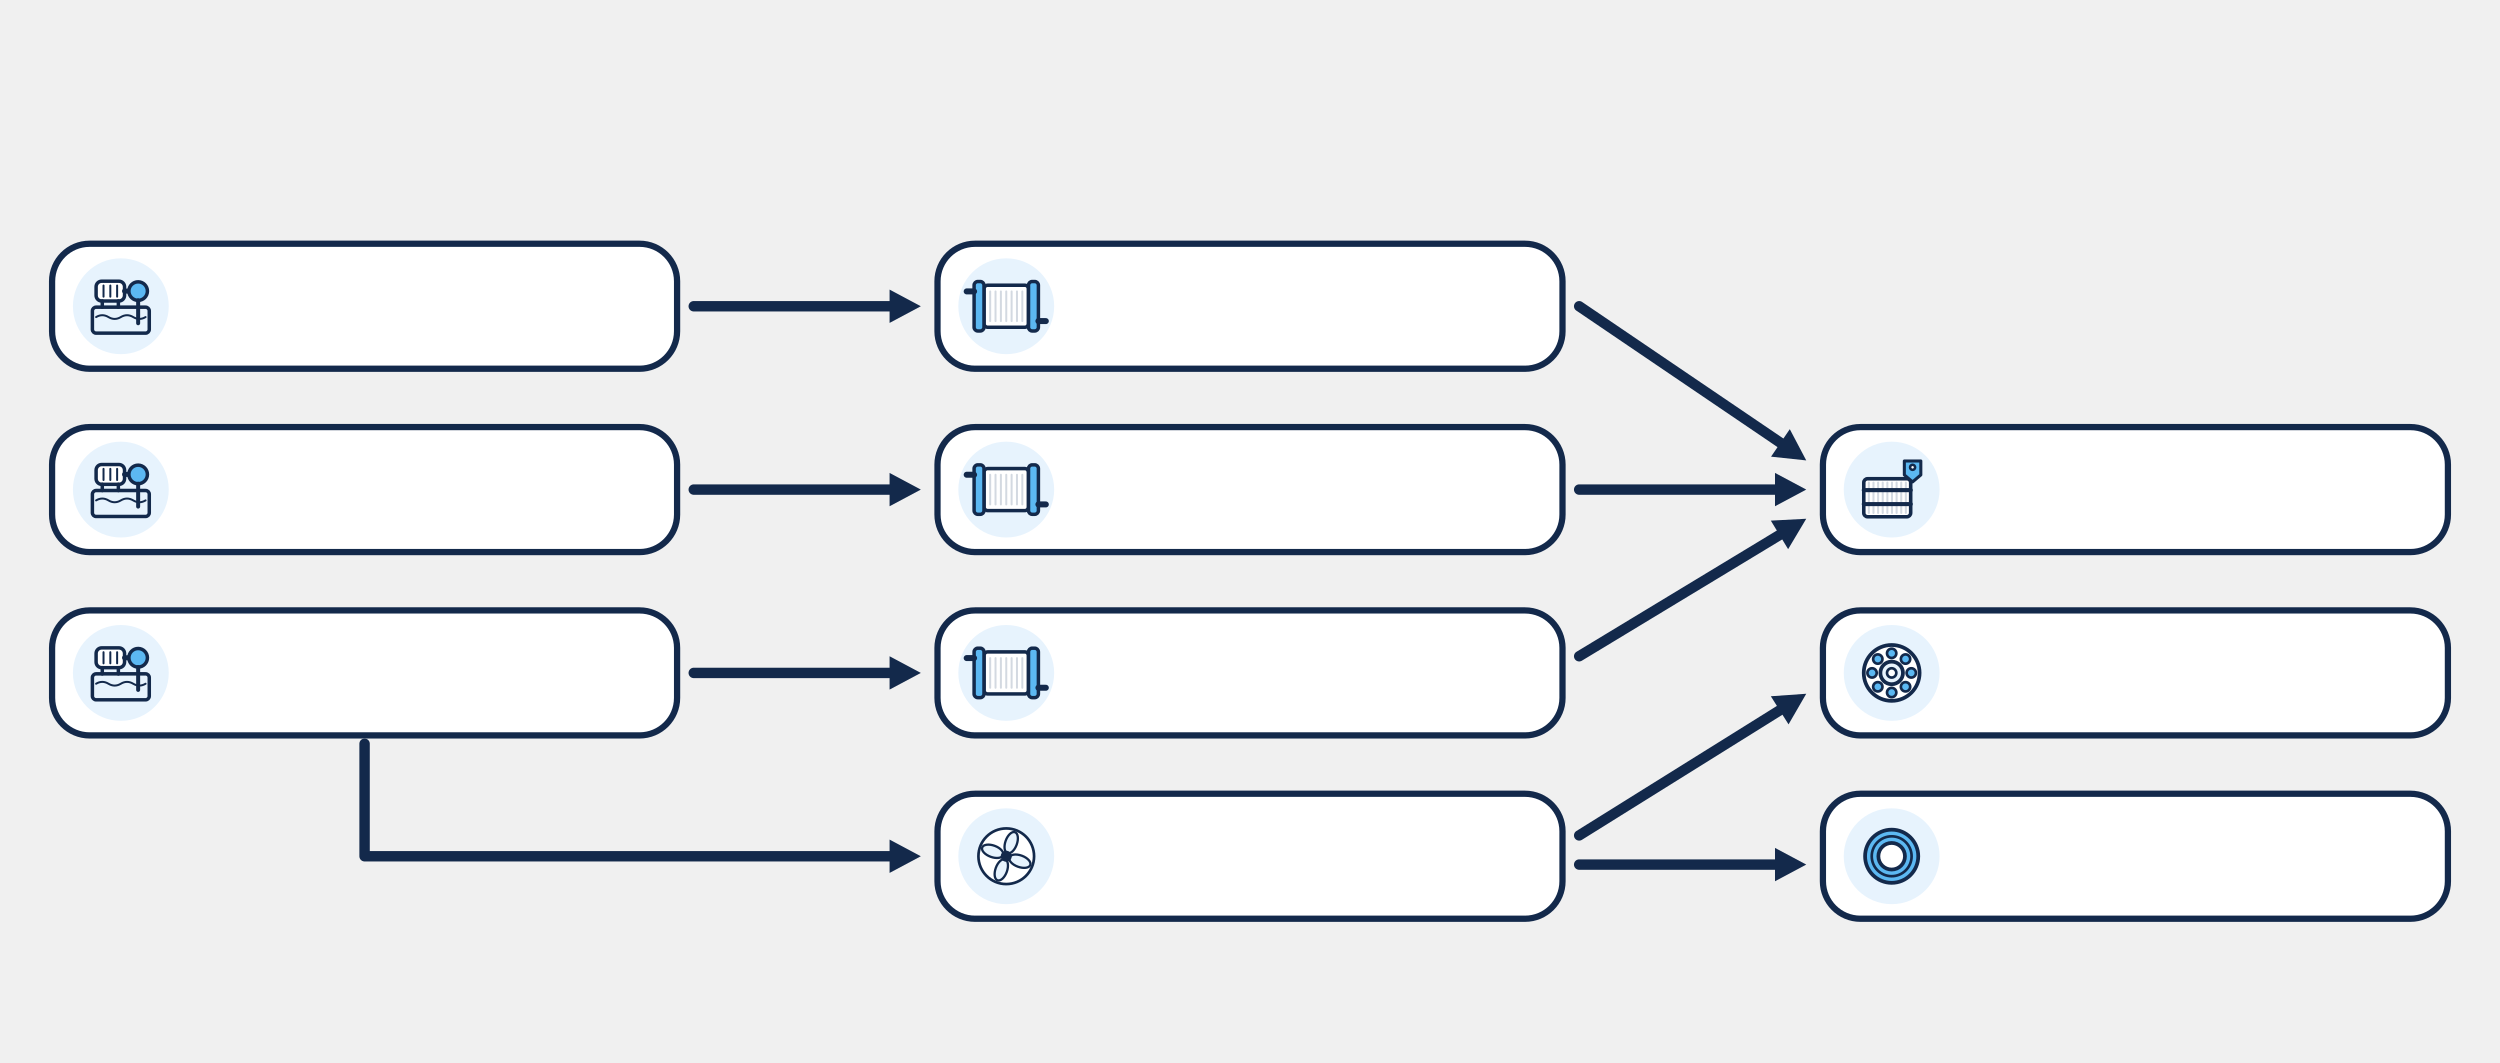
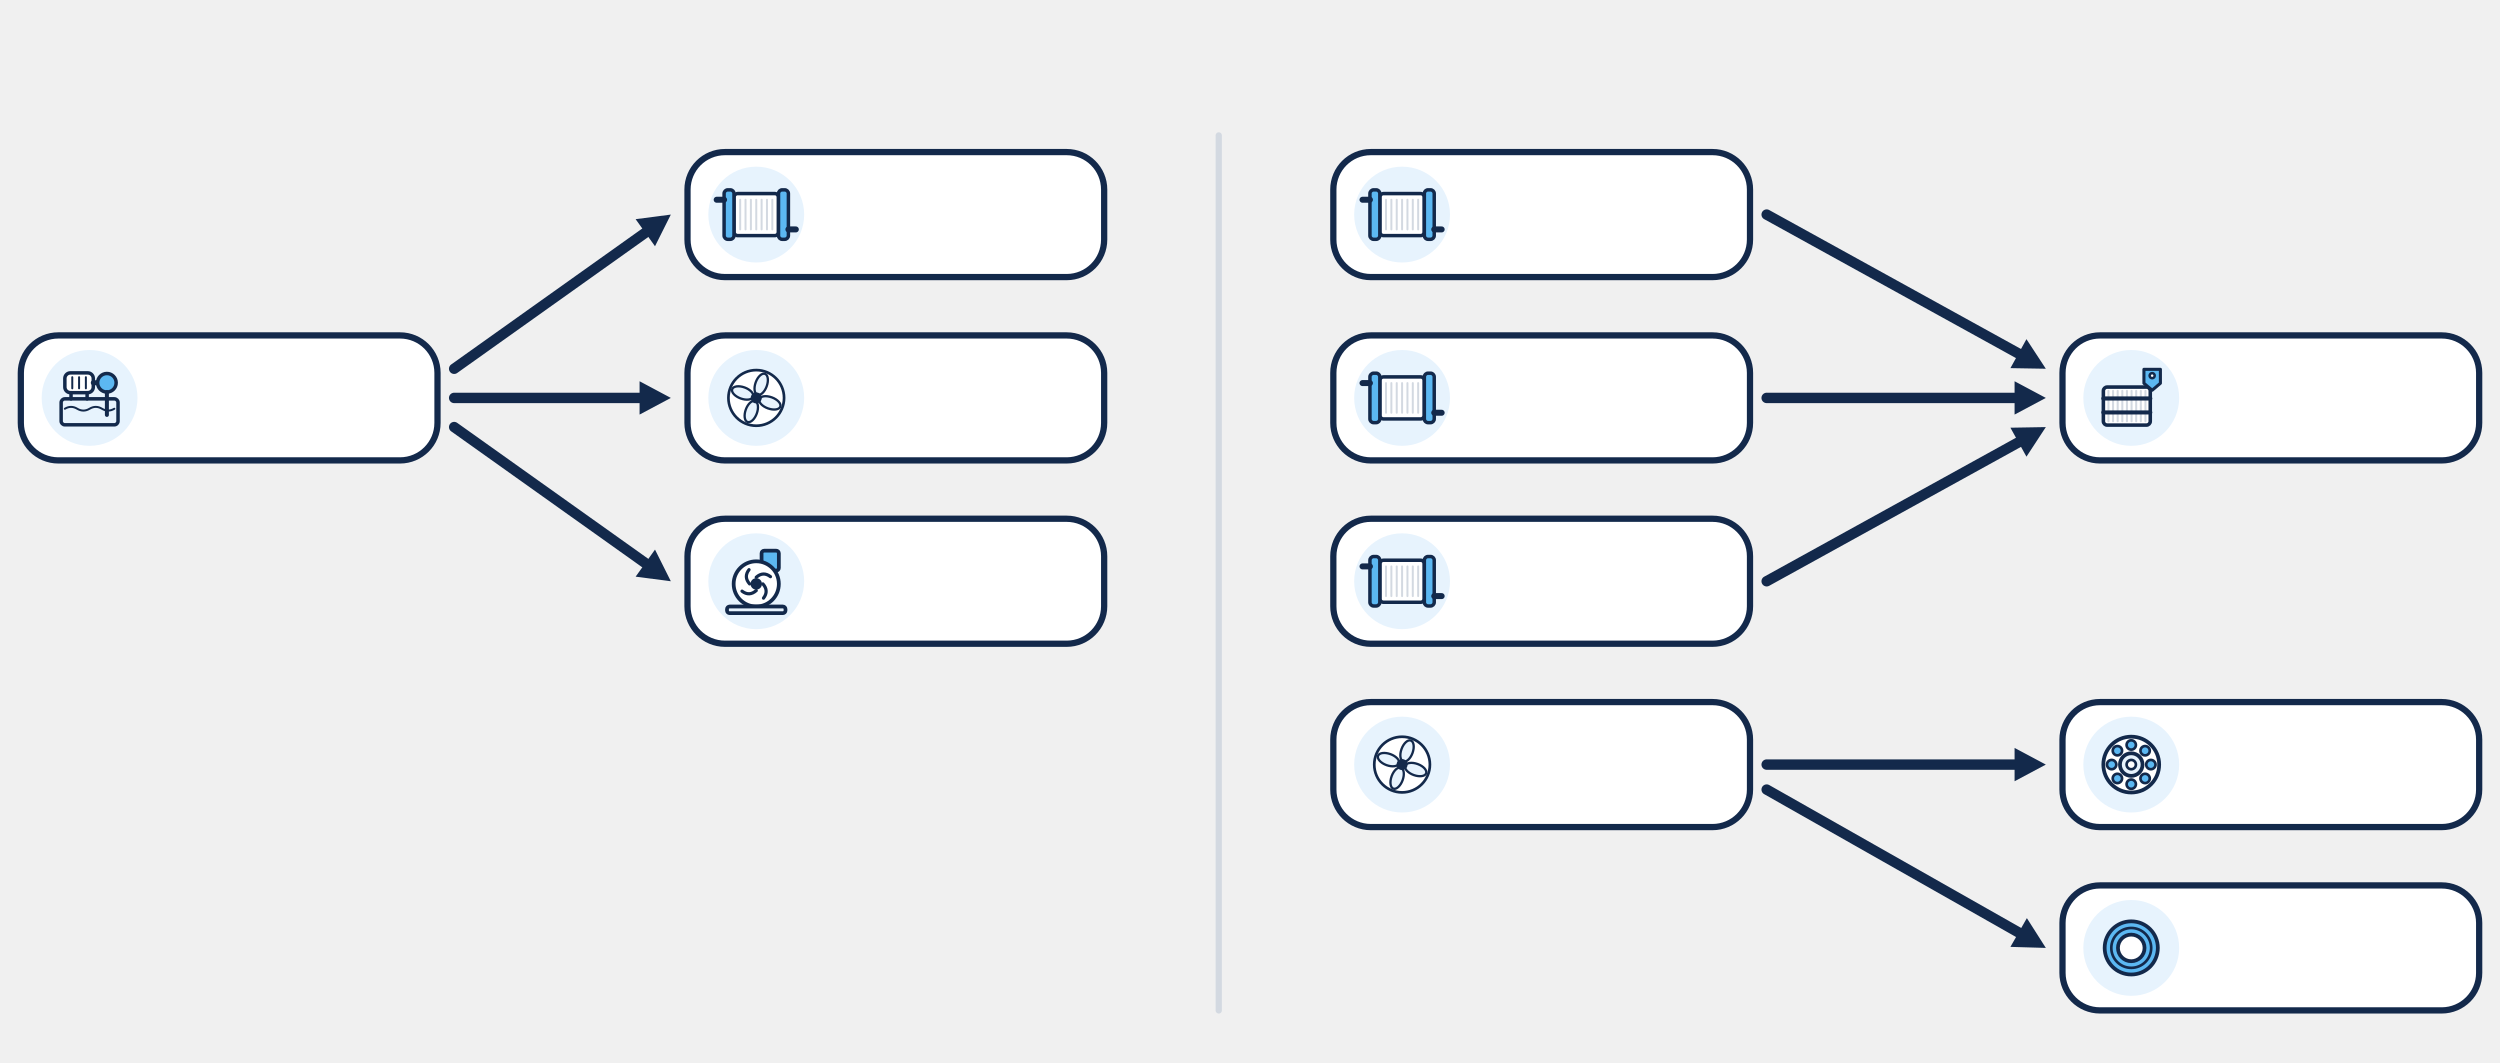
<svg xmlns="http://www.w3.org/2000/svg" viewBox="0 0 1200 510" width="1200" height="510">
-   <g transform="translate(0 69)">
-     <rect x="25.0" y="48.0" width="300" height="60" rx="18" ry="18" fill="#FFFFFF" stroke="#13294B" stroke-width="3" stroke-linecap="round" stroke-linejoin="round" />
-     <circle cx="58.0" cy="78" r="23.0" fill="#E7F3FD" stroke="none" stroke-width="0" stroke-linecap="round" stroke-linejoin="round" />
-     <g transform="translate(58.0 77.25806) scale(0.2967742)">
+   <g transform="translate(0 25)">
+     <line x1="585.0" y1="40" x2="585.0" y2="460.0" stroke="#D3D9E1" stroke-width="3" fill="none" stroke-linecap="round" stroke-linejoin="round" />
+     <rect x="10.0" y="136.0" width="200" height="60" rx="18" ry="18" fill="#FFFFFF" stroke="#13294B" stroke-width="3" stroke-linecap="round" stroke-linejoin="round" />
+     <circle cx="43.0" cy="166" r="23.0" fill="#E7F3FD" stroke="none" stroke-width="0" stroke-linecap="round" stroke-linejoin="round" />
+     <g transform="translate(43.0 165.2581) scale(0.2967742)">
      <rect x="-46" y="4" width="92" height="42" rx="6" ry="6" fill="#E7F3FD" stroke="#13294B" stroke-width="5.65" stroke-linecap="round" stroke-linejoin="round" />
      <path d="M -40,20 q 10,-6 20,0 t 20,0 t 20,0 t 20,0" stroke="#13294B" stroke-width="3.23" fill="none" stroke-linecap="round" stroke-linejoin="round" />
      <rect x="-40" y="-38" width="46" height="32" rx="9" ry="9" fill="#FFFFFF" stroke="#13294B" stroke-width="5.65" stroke-linecap="round" stroke-linejoin="round" />
      <line x1="-28" y1="-31" x2="-28" y2="-13" stroke="#13294B" stroke-width="3.23" fill="none" stroke-linecap="round" stroke-linejoin="round" />
      <line x1="-17" y1="-31" x2="-17" y2="-13" stroke="#13294B" stroke-width="3.23" fill="none" stroke-linecap="round" stroke-linejoin="round" />
      <line x1="-6" y1="-31" x2="-6" y2="-13" stroke="#13294B" stroke-width="3.23" fill="none" stroke-linecap="round" stroke-linejoin="round" />
      <line x1="6" y1="-22" x2="14" y2="-22" stroke="#13294B" stroke-width="8.07" fill="none" stroke-linecap="round" stroke-linejoin="round" />
      <circle cx="28" cy="-22" r="15" fill="#5CB8F2" stroke="#13294B" stroke-width="5.65" stroke-linecap="round" stroke-linejoin="round" />
      <line x1="28" y1="-7" x2="28" y2="30" stroke="#13294B" stroke-width="6.46" fill="none" stroke-linecap="round" stroke-linejoin="round" />
      <line x1="-30" y1="-6" x2="-30" y2="4" stroke="#13294B" stroke-width="5.65" fill="none" stroke-linecap="round" stroke-linejoin="round" />
      <line x1="-4" y1="-6" x2="-4" y2="4" stroke="#13294B" stroke-width="5.65" fill="none" stroke-linecap="round" stroke-linejoin="round" />
    </g>
-     <rect x="450.0" y="48.0" width="300" height="60" rx="18" ry="18" fill="#FFFFFF" stroke="#13294B" stroke-width="3" stroke-linecap="round" stroke-linejoin="round" />
-     <circle cx="483.0" cy="78" r="23.0" fill="#E7F3FD" stroke="none" stroke-width="0" stroke-linecap="round" stroke-linejoin="round" />
-     <g transform="translate(483.0 78) scale(0.2967742)">
+     <rect x="330.0" y="48.0" width="200" height="60" rx="18" ry="18" fill="#FFFFFF" stroke="#13294B" stroke-width="3" stroke-linecap="round" stroke-linejoin="round" />
+     <circle cx="363.0" cy="78" r="23.0" fill="#E7F3FD" stroke="none" stroke-width="0" stroke-linecap="round" stroke-linejoin="round" />
+     <g transform="translate(363.0 78) scale(0.2967742)">
      <rect x="-36" y="-34" width="72" height="68" rx="6" ry="6" fill="#FFFFFF" stroke="#13294B" stroke-width="5.65" stroke-linecap="round" stroke-linejoin="round" />
      <line x1="-26.0" y1="-24" x2="-26.0" y2="24" stroke="#D3D9E1" stroke-width="3.23" fill="none" stroke-linecap="round" stroke-linejoin="round" />
      <line x1="-17.333" y1="-24" x2="-17.333" y2="24" stroke="#D3D9E1" stroke-width="3.23" fill="none" stroke-linecap="round" stroke-linejoin="round" />
      <line x1="-8.667" y1="-24" x2="-8.667" y2="24" stroke="#D3D9E1" stroke-width="3.23" fill="none" stroke-linecap="round" stroke-linejoin="round" />
      <line x1="0.0" y1="-24" x2="0.0" y2="24" stroke="#D3D9E1" stroke-width="3.23" fill="none" stroke-linecap="round" stroke-linejoin="round" />
      <line x1="8.667" y1="-24" x2="8.667" y2="24" stroke="#D3D9E1" stroke-width="3.23" fill="none" stroke-linecap="round" stroke-linejoin="round" />
      <line x1="17.333" y1="-24" x2="17.333" y2="24" stroke="#D3D9E1" stroke-width="3.23" fill="none" stroke-linecap="round" stroke-linejoin="round" />
      <line x1="26.0" y1="-24" x2="26.0" y2="24" stroke="#D3D9E1" stroke-width="3.23" fill="none" stroke-linecap="round" stroke-linejoin="round" />
      <rect x="-52" y="-40" width="16" height="80" rx="6" ry="6" fill="#5CB8F2" stroke="#13294B" stroke-width="5.65" stroke-linecap="round" stroke-linejoin="round" />
      <rect x="36" y="-40" width="16" height="80" rx="6" ry="6" fill="#5CB8F2" stroke="#13294B" stroke-width="5.65" stroke-linecap="round" stroke-linejoin="round" />
      <line x1="-52" y1="-24" x2="-64" y2="-24" stroke="#13294B" stroke-width="9.69" fill="none" stroke-linecap="round" stroke-linejoin="round" />
      <line x1="52" y1="24" x2="64" y2="24" stroke="#13294B" stroke-width="9.69" fill="none" stroke-linecap="round" stroke-linejoin="round" />
    </g>
-     <path d="M 333.0,78.0 L 430.1,78.0" stroke="#13294B" stroke-width="5" fill="none" stroke-linecap="round" stroke-linejoin="round" />
-     <polygon points="442.0,78.0 427.0,86.0 427.0,70.0" fill="#13294B" stroke="none" stroke-width="0" stroke-linecap="round" stroke-linejoin="round" />
-     <rect x="25.0" y="136.0" width="300" height="60" rx="18" ry="18" fill="#FFFFFF" stroke="#13294B" stroke-width="3" stroke-linecap="round" stroke-linejoin="round" />
-     <circle cx="58.0" cy="166" r="23.0" fill="#E7F3FD" stroke="none" stroke-width="0" stroke-linecap="round" stroke-linejoin="round" />
-     <g transform="translate(58.0 165.2581) scale(0.2967742)">
-       <rect x="-46" y="4" width="92" height="42" rx="6" ry="6" fill="#E7F3FD" stroke="#13294B" stroke-width="5.65" stroke-linecap="round" stroke-linejoin="round" />
-       <path d="M -40,20 q 10,-6 20,0 t 20,0 t 20,0 t 20,0" stroke="#13294B" stroke-width="3.23" fill="none" stroke-linecap="round" stroke-linejoin="round" />
-       <rect x="-40" y="-38" width="46" height="32" rx="9" ry="9" fill="#FFFFFF" stroke="#13294B" stroke-width="5.65" stroke-linecap="round" stroke-linejoin="round" />
-       <line x1="-28" y1="-31" x2="-28" y2="-13" stroke="#13294B" stroke-width="3.23" fill="none" stroke-linecap="round" stroke-linejoin="round" />
-       <line x1="-17" y1="-31" x2="-17" y2="-13" stroke="#13294B" stroke-width="3.23" fill="none" stroke-linecap="round" stroke-linejoin="round" />
-       <line x1="-6" y1="-31" x2="-6" y2="-13" stroke="#13294B" stroke-width="3.23" fill="none" stroke-linecap="round" stroke-linejoin="round" />
-       <line x1="6" y1="-22" x2="14" y2="-22" stroke="#13294B" stroke-width="8.07" fill="none" stroke-linecap="round" stroke-linejoin="round" />
-       <circle cx="28" cy="-22" r="15" fill="#5CB8F2" stroke="#13294B" stroke-width="5.65" stroke-linecap="round" stroke-linejoin="round" />
-       <line x1="28" y1="-7" x2="28" y2="30" stroke="#13294B" stroke-width="6.46" fill="none" stroke-linecap="round" stroke-linejoin="round" />
-       <line x1="-30" y1="-6" x2="-30" y2="4" stroke="#13294B" stroke-width="5.65" fill="none" stroke-linecap="round" stroke-linejoin="round" />
-       <line x1="-4" y1="-6" x2="-4" y2="4" stroke="#13294B" stroke-width="5.65" fill="none" stroke-linecap="round" stroke-linejoin="round" />
+     <path d="M 218.0,152.0 L 312.3,84.9" stroke="#13294B" stroke-width="5" fill="none" stroke-linecap="round" stroke-linejoin="round" />
+     <polygon points="322.0,78.0 314.4,93.2 305.1,80.2" fill="#13294B" stroke="none" stroke-width="0" stroke-linecap="round" stroke-linejoin="round" />
+     <rect x="330.0" y="136.0" width="200" height="60" rx="18" ry="18" fill="#FFFFFF" stroke="#13294B" stroke-width="3" stroke-linecap="round" stroke-linejoin="round" />
+     <circle cx="363.0" cy="166" r="23.0" fill="#E7F3FD" stroke="none" stroke-width="0" stroke-linecap="round" stroke-linejoin="round" />
+     <g transform="translate(363.0 166) scale(0.3709677)">
+       <circle cx="0" cy="0" r="36" fill="#FFFFFF" stroke="#13294B" stroke-width="3.50" stroke-linecap="round" stroke-linejoin="round" />
+       <ellipse cx="0" cy="-18.72" rx="7.56" ry="14.4" fill="#E7F3FD" stroke="#13294B" stroke-width="3.00" transform="rotate(20.0 0 0)" stroke-linecap="round" stroke-linejoin="round" />
+       <ellipse cx="0" cy="-18.72" rx="7.56" ry="14.4" fill="#E7F3FD" stroke="#13294B" stroke-width="3.00" transform="rotate(110.0 0 0)" stroke-linecap="round" stroke-linejoin="round" />
+       <ellipse cx="0" cy="-18.72" rx="7.56" ry="14.4" fill="#E7F3FD" stroke="#13294B" stroke-width="3.00" transform="rotate(200.0 0 0)" stroke-linecap="round" stroke-linejoin="round" />
+       <ellipse cx="0" cy="-18.72" rx="7.56" ry="14.4" fill="#E7F3FD" stroke="#13294B" stroke-width="3.00" transform="rotate(290.0 0 0)" stroke-linecap="round" stroke-linejoin="round" />
+       <circle cx="0" cy="0" r="6.12" fill="#13294B" stroke="#13294B" stroke-width="2.00" stroke-linecap="round" stroke-linejoin="round" />
    </g>
-     <rect x="450.0" y="136.0" width="300" height="60" rx="18" ry="18" fill="#FFFFFF" stroke="#13294B" stroke-width="3" stroke-linecap="round" stroke-linejoin="round" />
-     <circle cx="483.0" cy="166" r="23.0" fill="#E7F3FD" stroke="none" stroke-width="0" stroke-linecap="round" stroke-linejoin="round" />
-     <g transform="translate(483.0 166) scale(0.2967742)">
+     <path d="M 218.0,166.0 L 310.1,166.0" stroke="#13294B" stroke-width="5" fill="none" stroke-linecap="round" stroke-linejoin="round" />
+     <polygon points="322.0,166.0 307.0,174.0 307.0,158.0" fill="#13294B" stroke="none" stroke-width="0" stroke-linecap="round" stroke-linejoin="round" />
+     <rect x="330.0" y="224.0" width="200" height="60" rx="18" ry="18" fill="#FFFFFF" stroke="#13294B" stroke-width="3" stroke-linecap="round" stroke-linejoin="round" />
+     <circle cx="363.0" cy="254" r="23.0" fill="#E7F3FD" stroke="none" stroke-width="0" stroke-linecap="round" stroke-linejoin="round" />
+     <g transform="translate(363.0 254) scale(0.3190323)">
+       <rect x="8" y="-46" width="26" height="30" rx="4" ry="4" fill="#5CB8F2" stroke="#13294B" stroke-width="5.65" stroke-linecap="round" stroke-linejoin="round" />
+       <circle cx="0" cy="4" r="34" fill="#FFFFFF" stroke="#13294B" stroke-width="5.65" stroke-linecap="round" stroke-linejoin="round" />
+       <rect x="-44" y="38" width="88" height="10" rx="4" ry="4" fill="#E7F3FD" stroke="#13294B" stroke-width="5.65" stroke-linecap="round" stroke-linejoin="round" />
+       <path d="M 10.0,4.0 Q 19.3,14.5 10.9,25.4" stroke="#13294B" stroke-width="4.84" fill="none" stroke-linecap="round" stroke-linejoin="round" />
+       <path d="M 0.0,14.0 Q -10.5,23.3 -21.4,14.9" stroke="#13294B" stroke-width="4.84" fill="none" stroke-linecap="round" stroke-linejoin="round" />
+       <path d="M -10.0,4.0 Q -19.3,-6.5 -10.9,-17.4" stroke="#13294B" stroke-width="4.84" fill="none" stroke-linecap="round" stroke-linejoin="round" />
+       <path d="M -0.0,-6.0 Q 10.5,-15.3 21.4,-6.9" stroke="#13294B" stroke-width="4.84" fill="none" stroke-linecap="round" stroke-linejoin="round" />
+       <circle cx="0" cy="4" r="7" fill="#13294B" stroke="#13294B" stroke-width="3.23" stroke-linecap="round" stroke-linejoin="round" />
+     </g>
+     <path d="M 218.0,180.0 L 312.3,247.1" stroke="#13294B" stroke-width="5" fill="none" stroke-linecap="round" stroke-linejoin="round" />
+     <polygon points="322.0,254.0 305.1,251.8 314.4,238.8" fill="#13294B" stroke="none" stroke-width="0" stroke-linecap="round" stroke-linejoin="round" />
+     <rect x="640.0" y="48.0" width="200" height="60" rx="18" ry="18" fill="#FFFFFF" stroke="#13294B" stroke-width="3" stroke-linecap="round" stroke-linejoin="round" />
+     <circle cx="673.0" cy="78" r="23.0" fill="#E7F3FD" stroke="none" stroke-width="0" stroke-linecap="round" stroke-linejoin="round" />
+     <g transform="translate(673.0 78) scale(0.2967742)">
      <rect x="-36" y="-34" width="72" height="68" rx="6" ry="6" fill="#FFFFFF" stroke="#13294B" stroke-width="5.65" stroke-linecap="round" stroke-linejoin="round" />
      <line x1="-26.0" y1="-24" x2="-26.0" y2="24" stroke="#D3D9E1" stroke-width="3.23" fill="none" stroke-linecap="round" stroke-linejoin="round" />
      <line x1="-17.333" y1="-24" x2="-17.333" y2="24" stroke="#D3D9E1" stroke-width="3.23" fill="none" stroke-linecap="round" stroke-linejoin="round" />
      <line x1="-8.667" y1="-24" x2="-8.667" y2="24" stroke="#D3D9E1" stroke-width="3.23" fill="none" stroke-linecap="round" stroke-linejoin="round" />
      <line x1="0.0" y1="-24" x2="0.0" y2="24" stroke="#D3D9E1" stroke-width="3.23" fill="none" stroke-linecap="round" stroke-linejoin="round" />
      <line x1="8.667" y1="-24" x2="8.667" y2="24" stroke="#D3D9E1" stroke-width="3.23" fill="none" stroke-linecap="round" stroke-linejoin="round" />
      <line x1="17.333" y1="-24" x2="17.333" y2="24" stroke="#D3D9E1" stroke-width="3.23" fill="none" stroke-linecap="round" stroke-linejoin="round" />
      <line x1="26.0" y1="-24" x2="26.0" y2="24" stroke="#D3D9E1" stroke-width="3.23" fill="none" stroke-linecap="round" stroke-linejoin="round" />
      <rect x="-52" y="-40" width="16" height="80" rx="6" ry="6" fill="#5CB8F2" stroke="#13294B" stroke-width="5.65" stroke-linecap="round" stroke-linejoin="round" />
      <rect x="36" y="-40" width="16" height="80" rx="6" ry="6" fill="#5CB8F2" stroke="#13294B" stroke-width="5.65" stroke-linecap="round" stroke-linejoin="round" />
      <line x1="-52" y1="-24" x2="-64" y2="-24" stroke="#13294B" stroke-width="9.69" fill="none" stroke-linecap="round" stroke-linejoin="round" />
      <line x1="52" y1="24" x2="64" y2="24" stroke="#13294B" stroke-width="9.69" fill="none" stroke-linecap="round" stroke-linejoin="round" />
    </g>
-     <path d="M 333.0,166.0 L 430.1,166.0" stroke="#13294B" stroke-width="5" fill="none" stroke-linecap="round" stroke-linejoin="round" />
-     <polygon points="442.0,166.0 427.0,174.0 427.0,158.0" fill="#13294B" stroke="none" stroke-width="0" stroke-linecap="round" stroke-linejoin="round" />
-     <rect x="25.0" y="224.0" width="300" height="60" rx="18" ry="18" fill="#FFFFFF" stroke="#13294B" stroke-width="3" stroke-linecap="round" stroke-linejoin="round" />
-     <circle cx="58.0" cy="254" r="23.0" fill="#E7F3FD" stroke="none" stroke-width="0" stroke-linecap="round" stroke-linejoin="round" />
-     <g transform="translate(58.0 253.2581) scale(0.2967742)">
-       <rect x="-46" y="4" width="92" height="42" rx="6" ry="6" fill="#E7F3FD" stroke="#13294B" stroke-width="5.65" stroke-linecap="round" stroke-linejoin="round" />
-       <path d="M -40,20 q 10,-6 20,0 t 20,0 t 20,0 t 20,0" stroke="#13294B" stroke-width="3.23" fill="none" stroke-linecap="round" stroke-linejoin="round" />
-       <rect x="-40" y="-38" width="46" height="32" rx="9" ry="9" fill="#FFFFFF" stroke="#13294B" stroke-width="5.65" stroke-linecap="round" stroke-linejoin="round" />
-       <line x1="-28" y1="-31" x2="-28" y2="-13" stroke="#13294B" stroke-width="3.23" fill="none" stroke-linecap="round" stroke-linejoin="round" />
-       <line x1="-17" y1="-31" x2="-17" y2="-13" stroke="#13294B" stroke-width="3.23" fill="none" stroke-linecap="round" stroke-linejoin="round" />
-       <line x1="-6" y1="-31" x2="-6" y2="-13" stroke="#13294B" stroke-width="3.23" fill="none" stroke-linecap="round" stroke-linejoin="round" />
-       <line x1="6" y1="-22" x2="14" y2="-22" stroke="#13294B" stroke-width="8.07" fill="none" stroke-linecap="round" stroke-linejoin="round" />
-       <circle cx="28" cy="-22" r="15" fill="#5CB8F2" stroke="#13294B" stroke-width="5.65" stroke-linecap="round" stroke-linejoin="round" />
-       <line x1="28" y1="-7" x2="28" y2="30" stroke="#13294B" stroke-width="6.46" fill="none" stroke-linecap="round" stroke-linejoin="round" />
-       <line x1="-30" y1="-6" x2="-30" y2="4" stroke="#13294B" stroke-width="5.65" fill="none" stroke-linecap="round" stroke-linejoin="round" />
-       <line x1="-4" y1="-6" x2="-4" y2="4" stroke="#13294B" stroke-width="5.65" fill="none" stroke-linecap="round" stroke-linejoin="round" />
-     </g>
-     <rect x="450.0" y="224.0" width="300" height="60" rx="18" ry="18" fill="#FFFFFF" stroke="#13294B" stroke-width="3" stroke-linecap="round" stroke-linejoin="round" />
-     <circle cx="483.0" cy="254" r="23.0" fill="#E7F3FD" stroke="none" stroke-width="0" stroke-linecap="round" stroke-linejoin="round" />
-     <g transform="translate(483.0 254) scale(0.2967742)">
+     <rect x="640.0" y="136.0" width="200" height="60" rx="18" ry="18" fill="#FFFFFF" stroke="#13294B" stroke-width="3" stroke-linecap="round" stroke-linejoin="round" />
+     <circle cx="673.0" cy="166" r="23.0" fill="#E7F3FD" stroke="none" stroke-width="0" stroke-linecap="round" stroke-linejoin="round" />
+     <g transform="translate(673.0 166) scale(0.2967742)">
      <rect x="-36" y="-34" width="72" height="68" rx="6" ry="6" fill="#FFFFFF" stroke="#13294B" stroke-width="5.65" stroke-linecap="round" stroke-linejoin="round" />
      <line x1="-26.0" y1="-24" x2="-26.0" y2="24" stroke="#D3D9E1" stroke-width="3.23" fill="none" stroke-linecap="round" stroke-linejoin="round" />
      <line x1="-17.333" y1="-24" x2="-17.333" y2="24" stroke="#D3D9E1" stroke-width="3.23" fill="none" stroke-linecap="round" stroke-linejoin="round" />
      <line x1="-8.667" y1="-24" x2="-8.667" y2="24" stroke="#D3D9E1" stroke-width="3.23" fill="none" stroke-linecap="round" stroke-linejoin="round" />
      <line x1="0.0" y1="-24" x2="0.0" y2="24" stroke="#D3D9E1" stroke-width="3.23" fill="none" stroke-linecap="round" stroke-linejoin="round" />
      <line x1="8.667" y1="-24" x2="8.667" y2="24" stroke="#D3D9E1" stroke-width="3.23" fill="none" stroke-linecap="round" stroke-linejoin="round" />
      <line x1="17.333" y1="-24" x2="17.333" y2="24" stroke="#D3D9E1" stroke-width="3.23" fill="none" stroke-linecap="round" stroke-linejoin="round" />
      <line x1="26.0" y1="-24" x2="26.0" y2="24" stroke="#D3D9E1" stroke-width="3.23" fill="none" stroke-linecap="round" stroke-linejoin="round" />
      <rect x="-52" y="-40" width="16" height="80" rx="6" ry="6" fill="#5CB8F2" stroke="#13294B" stroke-width="5.65" stroke-linecap="round" stroke-linejoin="round" />
      <rect x="36" y="-40" width="16" height="80" rx="6" ry="6" fill="#5CB8F2" stroke="#13294B" stroke-width="5.65" stroke-linecap="round" stroke-linejoin="round" />
      <line x1="-52" y1="-24" x2="-64" y2="-24" stroke="#13294B" stroke-width="9.69" fill="none" stroke-linecap="round" stroke-linejoin="round" />
      <line x1="52" y1="24" x2="64" y2="24" stroke="#13294B" stroke-width="9.69" fill="none" stroke-linecap="round" stroke-linejoin="round" />
    </g>
-     <path d="M 333.0,254.0 L 430.1,254.0" stroke="#13294B" stroke-width="5" fill="none" stroke-linecap="round" stroke-linejoin="round" />
-     <polygon points="442.0,254.0 427.0,262.0 427.0,246.0" fill="#13294B" stroke="none" stroke-width="0" stroke-linecap="round" stroke-linejoin="round" />
-     <rect x="450.0" y="312.0" width="300" height="60" rx="18" ry="18" fill="#FFFFFF" stroke="#13294B" stroke-width="3" stroke-linecap="round" stroke-linejoin="round" />
-     <circle cx="483.0" cy="342" r="23.0" fill="#E7F3FD" stroke="none" stroke-width="0" stroke-linecap="round" stroke-linejoin="round" />
-     <g transform="translate(483.0 342) scale(0.3709677)">
+     <rect x="640.0" y="224.0" width="200" height="60" rx="18" ry="18" fill="#FFFFFF" stroke="#13294B" stroke-width="3" stroke-linecap="round" stroke-linejoin="round" />
+     <circle cx="673.0" cy="254" r="23.0" fill="#E7F3FD" stroke="none" stroke-width="0" stroke-linecap="round" stroke-linejoin="round" />
+     <g transform="translate(673.0 254) scale(0.2967742)">
+       <rect x="-36" y="-34" width="72" height="68" rx="6" ry="6" fill="#FFFFFF" stroke="#13294B" stroke-width="5.65" stroke-linecap="round" stroke-linejoin="round" />
+       <line x1="-26.0" y1="-24" x2="-26.0" y2="24" stroke="#D3D9E1" stroke-width="3.23" fill="none" stroke-linecap="round" stroke-linejoin="round" />
+       <line x1="-17.333" y1="-24" x2="-17.333" y2="24" stroke="#D3D9E1" stroke-width="3.23" fill="none" stroke-linecap="round" stroke-linejoin="round" />
+       <line x1="-8.667" y1="-24" x2="-8.667" y2="24" stroke="#D3D9E1" stroke-width="3.23" fill="none" stroke-linecap="round" stroke-linejoin="round" />
+       <line x1="0.0" y1="-24" x2="0.0" y2="24" stroke="#D3D9E1" stroke-width="3.23" fill="none" stroke-linecap="round" stroke-linejoin="round" />
+       <line x1="8.667" y1="-24" x2="8.667" y2="24" stroke="#D3D9E1" stroke-width="3.23" fill="none" stroke-linecap="round" stroke-linejoin="round" />
+       <line x1="17.333" y1="-24" x2="17.333" y2="24" stroke="#D3D9E1" stroke-width="3.23" fill="none" stroke-linecap="round" stroke-linejoin="round" />
+       <line x1="26.0" y1="-24" x2="26.0" y2="24" stroke="#D3D9E1" stroke-width="3.23" fill="none" stroke-linecap="round" stroke-linejoin="round" />
+       <rect x="-52" y="-40" width="16" height="80" rx="6" ry="6" fill="#5CB8F2" stroke="#13294B" stroke-width="5.65" stroke-linecap="round" stroke-linejoin="round" />
+       <rect x="36" y="-40" width="16" height="80" rx="6" ry="6" fill="#5CB8F2" stroke="#13294B" stroke-width="5.65" stroke-linecap="round" stroke-linejoin="round" />
+       <line x1="-52" y1="-24" x2="-64" y2="-24" stroke="#13294B" stroke-width="9.69" fill="none" stroke-linecap="round" stroke-linejoin="round" />
+       <line x1="52" y1="24" x2="64" y2="24" stroke="#13294B" stroke-width="9.69" fill="none" stroke-linecap="round" stroke-linejoin="round" />
+     </g>
+     <rect x="640.0" y="312.0" width="200" height="60" rx="18" ry="18" fill="#FFFFFF" stroke="#13294B" stroke-width="3" stroke-linecap="round" stroke-linejoin="round" />
+     <circle cx="673.0" cy="342" r="23.0" fill="#E7F3FD" stroke="none" stroke-width="0" stroke-linecap="round" stroke-linejoin="round" />
+     <g transform="translate(673.0 342) scale(0.3709677)">
      <circle cx="0" cy="0" r="36" fill="#FFFFFF" stroke="#13294B" stroke-width="3.50" stroke-linecap="round" stroke-linejoin="round" />
      <ellipse cx="0" cy="-18.72" rx="7.56" ry="14.4" fill="#E7F3FD" stroke="#13294B" stroke-width="3.00" transform="rotate(20.0 0 0)" stroke-linecap="round" stroke-linejoin="round" />
      <ellipse cx="0" cy="-18.72" rx="7.56" ry="14.4" fill="#E7F3FD" stroke="#13294B" stroke-width="3.00" transform="rotate(110.0 0 0)" stroke-linecap="round" stroke-linejoin="round" />
      <ellipse cx="0" cy="-18.72" rx="7.56" ry="14.4" fill="#E7F3FD" stroke="#13294B" stroke-width="3.00" transform="rotate(200.0 0 0)" stroke-linecap="round" stroke-linejoin="round" />
      <ellipse cx="0" cy="-18.72" rx="7.56" ry="14.4" fill="#E7F3FD" stroke="#13294B" stroke-width="3.00" transform="rotate(290.0 0 0)" stroke-linecap="round" stroke-linejoin="round" />
      <circle cx="0" cy="0" r="6.12" fill="#13294B" stroke="#13294B" stroke-width="2.00" stroke-linecap="round" stroke-linejoin="round" />
    </g>
-     <path d="M 175.0,288.0 L 175.0,342.0 L 430.1,342.0" stroke="#13294B" stroke-width="5" fill="none" stroke-linecap="round" stroke-linejoin="round" />
-     <polygon points="442.0,342.0 427.0,350.0 427.0,334.0" fill="#13294B" stroke="none" stroke-width="0" stroke-linecap="round" stroke-linejoin="round" />
-     <rect x="875.0" y="136.0" width="300" height="60" rx="18" ry="18" fill="#FFFFFF" stroke="#13294B" stroke-width="3" stroke-linecap="round" stroke-linejoin="round" />
-     <circle cx="908.0" cy="166" r="23.0" fill="#E7F3FD" stroke="none" stroke-width="0" stroke-linecap="round" stroke-linejoin="round" />
-     <g transform="translate(908.0 167.4839) scale(0.3041935)">
+     <rect x="990.0" y="136.0" width="200" height="60" rx="18" ry="18" fill="#FFFFFF" stroke="#13294B" stroke-width="3" stroke-linecap="round" stroke-linejoin="round" />
+     <circle cx="1023.0" cy="166" r="23.0" fill="#E7F3FD" stroke="none" stroke-width="0" stroke-linecap="round" stroke-linejoin="round" />
+     <g transform="translate(1023.0 167.4839) scale(0.3041935)">
      <rect x="-44" y="-22" width="74" height="60" rx="6" ry="6" fill="#FFFFFF" stroke="#13294B" stroke-width="5.65" stroke-linecap="round" stroke-linejoin="round" />
      <line x1="-36.0" y1="-16" x2="-36.0" y2="32" stroke="#D3D9E1" stroke-width="3.23" fill="none" stroke-linecap="round" stroke-linejoin="round" />
      <line x1="-28.7" y1="-16" x2="-28.7" y2="32" stroke="#D3D9E1" stroke-width="3.23" fill="none" stroke-linecap="round" stroke-linejoin="round" />
      <line x1="-21.4" y1="-16" x2="-21.4" y2="32" stroke="#D3D9E1" stroke-width="3.23" fill="none" stroke-linecap="round" stroke-linejoin="round" />
      <line x1="-14.1" y1="-16" x2="-14.1" y2="32" stroke="#D3D9E1" stroke-width="3.23" fill="none" stroke-linecap="round" stroke-linejoin="round" />
      <line x1="-6.8" y1="-16" x2="-6.8" y2="32" stroke="#D3D9E1" stroke-width="3.23" fill="none" stroke-linecap="round" stroke-linejoin="round" />
      <line x1="0.5" y1="-16" x2="0.5" y2="32" stroke="#D3D9E1" stroke-width="3.23" fill="none" stroke-linecap="round" stroke-linejoin="round" />
      <line x1="7.8" y1="-16" x2="7.8" y2="32" stroke="#D3D9E1" stroke-width="3.23" fill="none" stroke-linecap="round" stroke-linejoin="round" />
      <line x1="15.1" y1="-16" x2="15.1" y2="32" stroke="#D3D9E1" stroke-width="3.23" fill="none" stroke-linecap="round" stroke-linejoin="round" />
      <line x1="22.4" y1="-16" x2="22.4" y2="32" stroke="#D3D9E1" stroke-width="3.23" fill="none" stroke-linecap="round" stroke-linejoin="round" />
      <line x1="-44" y1="-4" x2="30" y2="-4" stroke="#13294B" stroke-width="6.46" fill="none" stroke-linecap="round" stroke-linejoin="round" />
      <line x1="-44" y1="18" x2="30" y2="18" stroke="#13294B" stroke-width="6.46" fill="none" stroke-linecap="round" stroke-linejoin="round" />
      <path d="M 20,-50 L 46,-50 L 46,-28 L 33,-17 L 20,-28 Z" stroke="#13294B" stroke-width="4.84" fill="#5CB8F2" stroke-linecap="round" stroke-linejoin="round" />
      <circle cx="33" cy="-40" r="4" fill="#FFFFFF" stroke="#13294B" stroke-width="4.04" stroke-linecap="round" stroke-linejoin="round" />
    </g>
-     <rect x="875.0" y="224.0" width="300" height="60" rx="18" ry="18" fill="#FFFFFF" stroke="#13294B" stroke-width="3" stroke-linecap="round" stroke-linejoin="round" />
-     <circle cx="908.0" cy="254" r="23.0" fill="#E7F3FD" stroke="none" stroke-width="0" stroke-linecap="round" stroke-linejoin="round" />
-     <g transform="translate(908.0 254) scale(0.3190323)">
+     <rect x="990.0" y="312.0" width="200" height="60" rx="18" ry="18" fill="#FFFFFF" stroke="#13294B" stroke-width="3" stroke-linecap="round" stroke-linejoin="round" />
+     <circle cx="1023.0" cy="342" r="23.0" fill="#E7F3FD" stroke="none" stroke-width="0" stroke-linecap="round" stroke-linejoin="round" />
+     <g transform="translate(1023.0 342) scale(0.3190323)">
      <circle cx="0" cy="0" r="42" fill="#FFFFFF" stroke="#13294B" stroke-width="5.65" stroke-linecap="round" stroke-linejoin="round" />
      <circle cx="0" cy="0" r="17" fill="#E7F3FD" stroke="#13294B" stroke-width="5.65" stroke-linecap="round" stroke-linejoin="round" />
      <circle cx="29.5" cy="0.0" r="7" fill="#5CB8F2" stroke="#13294B" stroke-width="4.04" stroke-linecap="round" stroke-linejoin="round" />
      <circle cx="20.86" cy="20.86" r="7" fill="#5CB8F2" stroke="#13294B" stroke-width="4.04" stroke-linecap="round" stroke-linejoin="round" />
      <circle cx="1.8063540287423458e-15" cy="29.5" r="7" fill="#5CB8F2" stroke="#13294B" stroke-width="4.04" stroke-linecap="round" stroke-linejoin="round" />
      <circle cx="-20.86" cy="20.86" r="7" fill="#5CB8F2" stroke="#13294B" stroke-width="4.04" stroke-linecap="round" stroke-linejoin="round" />
      <circle cx="-29.5" cy="3.6127080574846916e-15" r="7" fill="#5CB8F2" stroke="#13294B" stroke-width="4.04" stroke-linecap="round" stroke-linejoin="round" />
      <circle cx="-20.86" cy="-20.86" r="7" fill="#5CB8F2" stroke="#13294B" stroke-width="4.04" stroke-linecap="round" stroke-linejoin="round" />
      <circle cx="-5.4190620862270374e-15" cy="-29.5" r="7" fill="#5CB8F2" stroke="#13294B" stroke-width="4.04" stroke-linecap="round" stroke-linejoin="round" />
      <circle cx="20.86" cy="-20.86" r="7" fill="#5CB8F2" stroke="#13294B" stroke-width="4.04" stroke-linecap="round" stroke-linejoin="round" />
      <circle cx="0" cy="0" r="7" fill="#FFFFFF" stroke="#13294B" stroke-width="4.04" stroke-linecap="round" stroke-linejoin="round" />
    </g>
-     <rect x="875.0" y="312.0" width="300" height="60" rx="18" ry="18" fill="#FFFFFF" stroke="#13294B" stroke-width="3" stroke-linecap="round" stroke-linejoin="round" />
-     <circle cx="908.0" cy="342" r="23.0" fill="#E7F3FD" stroke="none" stroke-width="0" stroke-linecap="round" stroke-linejoin="round" />
-     <g transform="translate(908.0 342) scale(0.3190323)">
+     <rect x="990.0" y="400.0" width="200" height="60" rx="18" ry="18" fill="#FFFFFF" stroke="#13294B" stroke-width="3" stroke-linecap="round" stroke-linejoin="round" />
+     <circle cx="1023.0" cy="430" r="23.0" fill="#E7F3FD" stroke="none" stroke-width="0" stroke-linecap="round" stroke-linejoin="round" />
+     <g transform="translate(1023.0 430) scale(0.3190323)">
      <circle cx="0" cy="0" r="40" fill="#5CB8F2" stroke="#13294B" stroke-width="5.65" stroke-linecap="round" stroke-linejoin="round" />
      <circle cx="0" cy="0" r="30" fill="none" stroke="#13294B" stroke-width="4.04" stroke-linecap="round" stroke-linejoin="round" />
      <circle cx="0" cy="0" r="20" fill="#FFFFFF" stroke="#13294B" stroke-width="5.65" stroke-linecap="round" stroke-linejoin="round" />
    </g>
-     <path d="M 758.0,78.0 L 857.2,145.3" stroke="#13294B" stroke-width="5" fill="none" stroke-linecap="round" stroke-linejoin="round" />
-     <polygon points="867.0,152.0 850.1,150.2 859.1,137.0" fill="#13294B" stroke="none" stroke-width="0" stroke-linecap="round" stroke-linejoin="round" />
-     <path d="M 758.0,166.0 L 855.1,166.0" stroke="#13294B" stroke-width="5" fill="none" stroke-linecap="round" stroke-linejoin="round" />
-     <polygon points="867.0,166.0 852.0,174.0 852.0,158.0" fill="#13294B" stroke="none" stroke-width="0" stroke-linecap="round" stroke-linejoin="round" />
-     <path d="M 758.0,246.0 L 856.8,186.2" stroke="#13294B" stroke-width="5" fill="none" stroke-linecap="round" stroke-linejoin="round" />
-     <polygon points="867.0,180.0 858.3,194.6 850.0,180.9" fill="#13294B" stroke="none" stroke-width="0" stroke-linecap="round" stroke-linejoin="round" />
-     <path d="M 758.0,332.0 L 856.9,270.3" stroke="#13294B" stroke-width="5" fill="none" stroke-linecap="round" stroke-linejoin="round" />
-     <polygon points="867.0,264.0 858.5,278.7 850.0,265.2" fill="#13294B" stroke="none" stroke-width="0" stroke-linecap="round" stroke-linejoin="round" />
-     <path d="M 758.0,346.0 L 855.1,346.0" stroke="#13294B" stroke-width="5" fill="none" stroke-linecap="round" stroke-linejoin="round" />
-     <polygon points="867.0,346.0 852.0,354.0 852.0,338.0" fill="#13294B" stroke="none" stroke-width="0" stroke-linecap="round" stroke-linejoin="round" />
+     <path d="M 848.0,78.0 L 971.6,146.2" stroke="#13294B" stroke-width="5" fill="none" stroke-linecap="round" stroke-linejoin="round" />
+     <polygon points="982.0,152.0 965.0,151.7 972.7,137.8" fill="#13294B" stroke="none" stroke-width="0" stroke-linecap="round" stroke-linejoin="round" />
+     <path d="M 848.0,166.0 L 970.1,166.0" stroke="#13294B" stroke-width="5" fill="none" stroke-linecap="round" stroke-linejoin="round" />
+     <polygon points="982.0,166.0 967.0,174.0 967.0,158.0" fill="#13294B" stroke="none" stroke-width="0" stroke-linecap="round" stroke-linejoin="round" />
+     <path d="M 848.0,254.0 L 971.6,185.8" stroke="#13294B" stroke-width="5" fill="none" stroke-linecap="round" stroke-linejoin="round" />
+     <polygon points="982.0,180.0 972.7,194.2 965.0,180.3" fill="#13294B" stroke="none" stroke-width="0" stroke-linecap="round" stroke-linejoin="round" />
+     <path d="M 848.0,342.0 L 970.1,342.0" stroke="#13294B" stroke-width="5" fill="none" stroke-linecap="round" stroke-linejoin="round" />
+     <polygon points="982.0,342.0 967.0,350.0 967.0,334.0" fill="#13294B" stroke="none" stroke-width="0" stroke-linecap="round" stroke-linejoin="round" />
+     <path d="M 848.0,354.0 L 971.6,424.1" stroke="#13294B" stroke-width="5" fill="none" stroke-linecap="round" stroke-linejoin="round" />
+     <polygon points="982.0,430.0 965.0,429.5 972.9,415.7" fill="#13294B" stroke="none" stroke-width="0" stroke-linecap="round" stroke-linejoin="round" />
  </g>
</svg>
